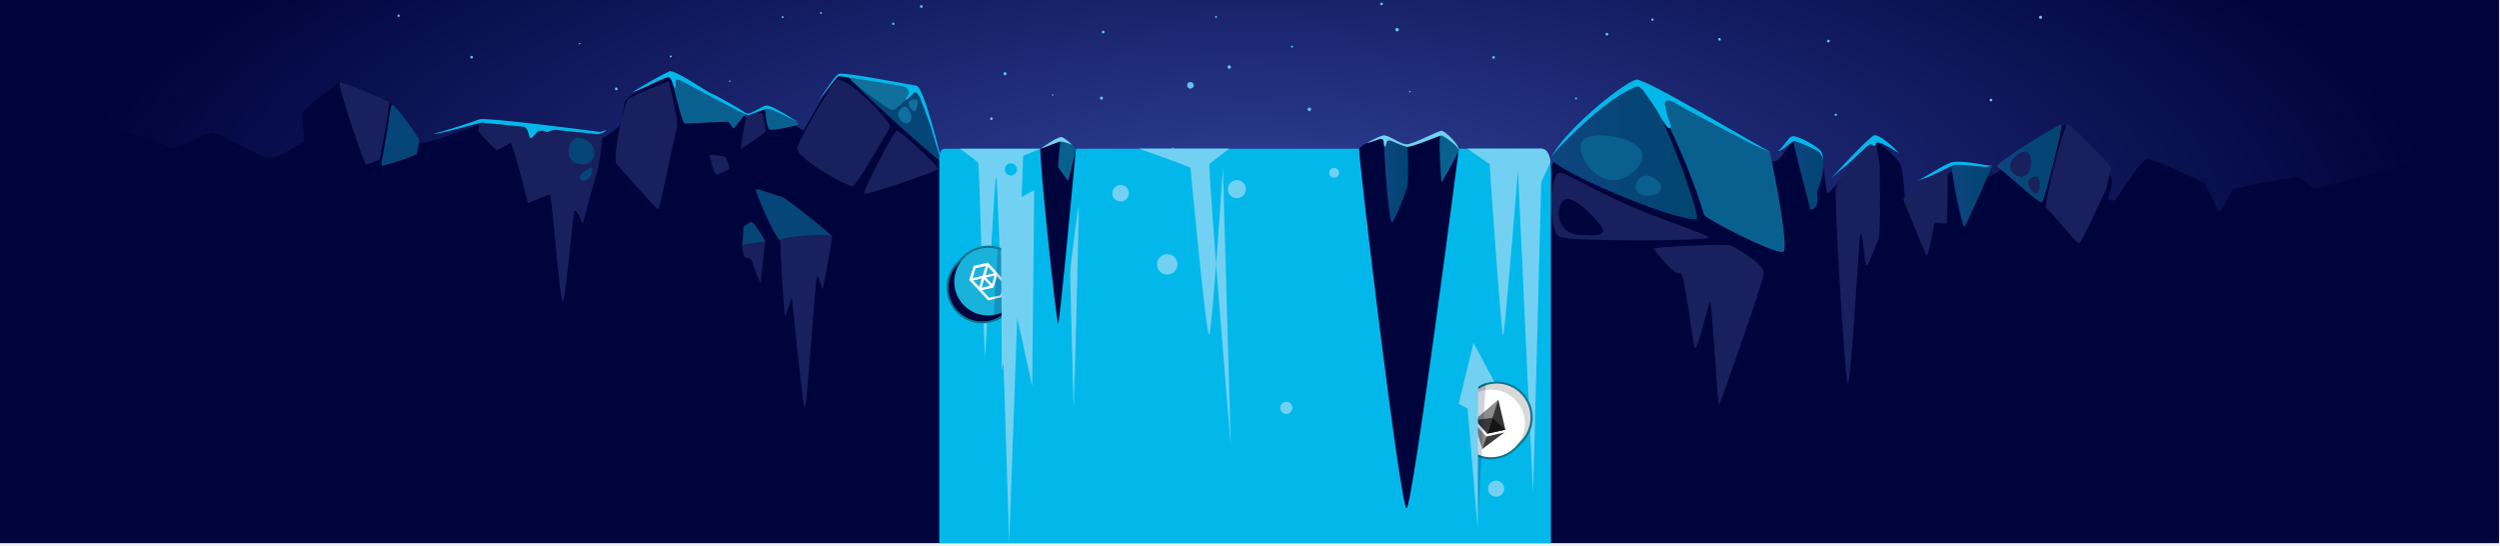
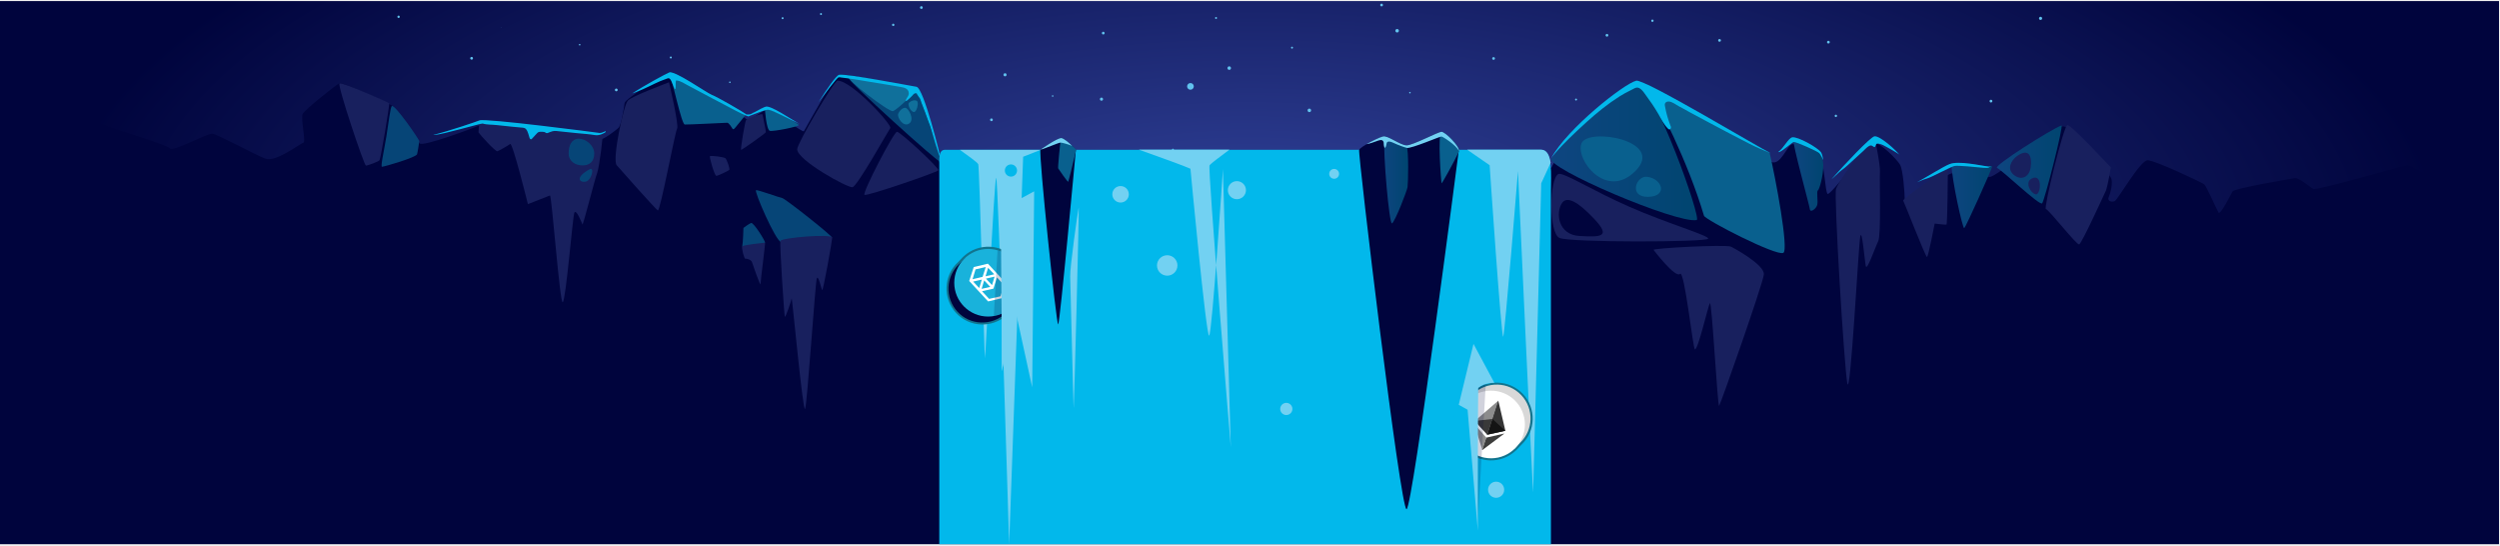
- <svg xmlns="http://www.w3.org/2000/svg" width="1160" height="253" viewBox="0 0 1160 253" fill="none">
+ <svg xmlns="http://www.w3.org/2000/svg" width="1160" height="253" viewBox="0 0 1160 252" fill="none">
  <path d="M1160 0H0V213.603H1160V0Z" fill="url(#paint0_radial)" />
  <path d="M427.051 49.98C427.758 49.98 428.33 49.409 428.33 48.704C428.33 47.998 427.758 47.427 427.051 47.427C426.345 47.427 425.772 47.998 425.772 48.704C425.772 49.409 426.345 49.98 427.051 49.98Z" fill="#61C2EE" />
  <path d="M427.691 3.648C428.044 3.648 428.33 3.362 428.33 3.01C428.33 2.657 428.044 2.371 427.691 2.371C427.337 2.371 427.051 2.657 427.051 3.01C427.051 3.362 427.337 3.648 427.691 3.648Z" fill="#61C2EE" />
  <path d="M460.217 55.726C460.571 55.726 460.857 55.441 460.857 55.088C460.857 54.735 460.571 54.45 460.217 54.45C459.864 54.45 459.578 54.735 459.578 55.088C459.578 55.441 459.864 55.726 460.217 55.726Z" fill="#61C2EE" />
  <path d="M414.625 11.583C414.928 11.583 415.173 11.338 415.173 11.036C415.173 10.734 414.928 10.489 414.625 10.489C414.322 10.489 414.077 10.734 414.077 11.036C414.077 11.338 414.322 11.583 414.625 11.583Z" fill="#61C2EE" />
  <path d="M381.093 6.476C381.346 6.476 381.55 6.271 381.55 6.02C381.55 5.768 381.346 5.564 381.093 5.564C380.841 5.564 380.636 5.768 380.636 6.02C380.636 6.271 380.841 6.476 381.093 6.476Z" fill="#61C2EE" />
  <path d="M466.522 34.932C466.925 34.932 467.253 34.605 467.253 34.202C467.253 33.799 466.925 33.472 466.522 33.472C466.118 33.472 465.791 33.799 465.791 34.202C465.791 34.605 466.118 34.932 466.522 34.932Z" fill="#61C2EE" />
  <path d="M397.722 42.867C397.873 42.867 397.996 42.745 397.996 42.593C397.996 42.442 397.873 42.319 397.722 42.319C397.571 42.319 397.448 42.442 397.448 42.593C397.448 42.745 397.571 42.867 397.722 42.867Z" fill="#61C2EE" />
  <path d="M363.277 8.391C363.529 8.391 363.733 8.187 363.733 7.935C363.733 7.683 363.529 7.479 363.277 7.479C363.024 7.479 362.82 7.683 362.82 7.935C362.82 8.187 363.024 8.391 363.277 8.391Z" fill="#61C2EE" />
  <path d="M564.468 8.3C564.72 8.3 564.924 8.096 564.924 7.844C564.924 7.592 564.72 7.388 564.468 7.388C564.215 7.388 564.011 7.592 564.011 7.844C564.011 8.096 564.215 8.3 564.468 8.3Z" fill="#61C2EE" />
  <path d="M544.458 69.407C544.71 69.407 544.915 69.203 544.915 68.951C544.915 68.699 544.71 68.495 544.458 68.495C544.206 68.495 544.001 68.699 544.001 68.951C544.001 69.203 544.206 69.407 544.458 69.407Z" fill="#61C2EE" />
  <path d="M641.308 2.463C641.661 2.463 641.947 2.177 641.947 1.824C641.947 1.472 641.661 1.186 641.308 1.186C640.954 1.186 640.668 1.472 640.668 1.824C640.668 2.177 640.954 2.463 641.308 2.463Z" fill="#61C2EE" />
  <path d="M648.526 14.593C648.98 14.593 649.348 14.225 649.348 13.772C649.348 13.319 648.98 12.951 648.526 12.951C648.071 12.951 647.703 13.319 647.703 13.772C647.703 14.225 648.071 14.593 648.526 14.593Z" fill="#61C2EE" />
  <path d="M650.536 71.14C650.99 71.14 651.358 70.773 651.358 70.319C651.358 69.866 650.99 69.498 650.536 69.498C650.081 69.498 649.713 69.866 649.713 70.319C649.713 70.773 650.081 71.14 650.536 71.14Z" fill="#61C2EE" />
  <path d="M599.735 22.072C599.988 22.072 600.192 21.867 600.192 21.616C600.192 21.364 599.988 21.16 599.735 21.16C599.483 21.16 599.279 21.364 599.279 21.616C599.279 21.867 599.483 22.072 599.735 22.072Z" fill="#61C2EE" />
  <path d="M693.296 27.27C693.649 27.27 693.935 26.985 693.935 26.632C693.935 26.279 693.649 25.994 693.296 25.994C692.942 25.994 692.656 26.279 692.656 26.632C692.656 26.985 692.942 27.27 693.296 27.27Z" fill="#61C2EE" />
  <path d="M607.776 51.531C608.23 51.531 608.598 51.163 608.598 50.71C608.598 50.257 608.23 49.889 607.776 49.889C607.322 49.889 606.953 50.257 606.953 50.71C606.953 51.163 607.322 51.531 607.776 51.531Z" fill="#61C2EE" />
  <path d="M745.923 16.508C746.276 16.508 746.563 16.222 746.563 15.87C746.563 15.517 746.276 15.231 745.923 15.231C745.57 15.231 745.284 15.517 745.284 15.87C745.284 16.222 745.57 16.508 745.923 16.508Z" fill="#61C2EE" />
  <path d="M767.029 9.668C767.332 9.668 767.577 9.423 767.577 9.121C767.577 8.818 767.332 8.573 767.029 8.573C766.726 8.573 766.481 8.818 766.481 9.121C766.481 9.423 766.726 9.668 767.029 9.668Z" fill="#61C2EE" />
  <path d="M947.205 8.756C947.609 8.756 947.936 8.429 947.936 8.026C947.936 7.623 947.609 7.296 947.205 7.296C946.802 7.296 946.475 7.623 946.475 8.026C946.475 8.429 946.802 8.756 947.205 8.756Z" fill="#61C2EE" />
  <path d="M654.464 42.867C654.666 42.867 654.83 42.703 654.83 42.502C654.83 42.3 654.666 42.137 654.464 42.137C654.263 42.137 654.099 42.3 654.099 42.502C654.099 42.703 654.263 42.867 654.464 42.867Z" fill="#61C2EE" />
  <path d="M338.79 38.033C338.992 38.033 339.156 37.869 339.156 37.668C339.156 37.466 338.992 37.303 338.79 37.303C338.588 37.303 338.425 37.466 338.425 37.668C338.425 37.869 338.588 38.033 338.79 38.033Z" fill="#61C2EE" />
  <path d="M311.38 26.632C311.632 26.632 311.837 26.428 311.837 26.176C311.837 25.924 311.632 25.72 311.38 25.72C311.128 25.72 310.923 25.924 310.923 26.176C310.923 26.428 311.128 26.632 311.38 26.632Z" fill="#61C2EE" />
  <path d="M185.019 7.844C185.322 7.844 185.567 7.599 185.567 7.296C185.567 6.994 185.322 6.749 185.019 6.749C184.716 6.749 184.471 6.994 184.471 7.296C184.471 7.599 184.716 7.844 185.019 7.844Z" fill="#61C2EE" />
  <path d="M269.077 20.612C269.279 20.612 269.442 20.449 269.442 20.248C269.442 20.046 269.279 19.883 269.077 19.883C268.875 19.883 268.711 20.046 268.711 20.248C268.711 20.449 268.875 20.612 269.077 20.612Z" fill="#61C2EE" />
  <path d="M232.53 12.404C232.58 12.404 232.621 12.363 232.621 12.313C232.621 12.262 232.58 12.222 232.53 12.222C232.48 12.222 232.439 12.262 232.439 12.313C232.439 12.363 232.48 12.404 232.53 12.404Z" fill="#61C2EE" />
  <path d="M286.071 41.863C286.424 41.863 286.711 41.577 286.711 41.225C286.711 40.872 286.424 40.586 286.071 40.586C285.718 40.586 285.432 40.872 285.432 41.225C285.432 41.577 285.718 41.863 286.071 41.863Z" fill="#61C2EE" />
  <path d="M312.659 48.886C312.962 48.886 313.207 48.641 313.207 48.339C313.207 48.036 312.962 47.791 312.659 47.791C312.356 47.791 312.111 48.036 312.111 48.339C312.111 48.641 312.356 48.886 312.659 48.886Z" fill="#61C2EE" />
  <path d="M218.916 27.179C219.269 27.179 219.556 26.893 219.556 26.541C219.556 26.188 219.269 25.902 218.916 25.902C218.563 25.902 218.277 26.188 218.277 26.541C218.277 26.893 218.563 27.179 218.916 27.179Z" fill="#61C2EE" />
  <path d="M512.114 15.505C512.467 15.505 512.754 15.219 512.754 14.867C512.754 14.514 512.467 14.228 512.114 14.228C511.761 14.228 511.474 14.514 511.474 14.867C511.474 15.219 511.761 15.505 512.114 15.505Z" fill="#61C2EE" />
  <path d="M488.633 44.417C488.834 44.417 488.998 44.254 488.998 44.052C488.998 43.851 488.834 43.687 488.633 43.687C488.431 43.687 488.267 43.851 488.267 44.052C488.267 44.254 488.431 44.417 488.633 44.417Z" fill="#61C2EE" />
  <path d="M552.59 41.133C553.448 41.133 554.143 40.439 554.143 39.583C554.143 38.727 553.448 38.033 552.59 38.033C551.732 38.033 551.037 38.727 551.037 39.583C551.037 40.439 551.732 41.133 552.59 41.133Z" fill="#61C2EE" />
  <path d="M570.589 31.922C571.043 31.922 571.411 31.554 571.411 31.101C571.411 30.648 571.043 30.28 570.589 30.28C570.135 30.28 569.767 30.648 569.767 31.101C569.767 31.554 570.135 31.922 570.589 31.922Z" fill="#61C2EE" />
  <path d="M731.578 46.15C731.831 46.15 732.035 45.946 732.035 45.694C732.035 45.442 731.831 45.238 731.578 45.238C731.326 45.238 731.122 45.442 731.122 45.694C731.122 45.946 731.326 46.15 731.578 46.15Z" fill="#61C2EE" />
  <path d="M774.704 46.15C775.208 46.15 775.618 45.742 775.618 45.238C775.618 44.734 775.208 44.326 774.704 44.326C774.199 44.326 773.79 44.734 773.79 45.238C773.79 45.742 774.199 46.15 774.704 46.15Z" fill="#61C2EE" />
  <path d="M798.185 18.88C798.538 18.88 798.825 18.594 798.825 18.241C798.825 17.888 798.538 17.603 798.185 17.603C797.832 17.603 797.546 17.888 797.546 18.241C797.546 18.594 797.832 18.88 798.185 18.88Z" fill="#61C2EE" />
  <path d="M848.711 19.7C849.065 19.7 849.351 19.415 849.351 19.062C849.351 18.709 849.065 18.424 848.711 18.424C848.358 18.424 848.072 18.709 848.072 19.062C848.072 19.415 848.358 19.7 848.711 19.7Z" fill="#61C2EE" />
  <path d="M852.183 53.811C852.486 53.811 852.732 53.566 852.732 53.264C852.732 52.962 852.486 52.717 852.183 52.717C851.881 52.717 851.635 52.962 851.635 53.264C851.635 53.566 851.881 53.811 852.183 53.811Z" fill="#61C2EE" />
  <path d="M924.181 47.062C924.534 47.062 924.82 46.776 924.82 46.423C924.82 46.071 924.534 45.785 924.181 45.785C923.828 45.785 923.541 46.071 923.541 46.423C923.541 46.776 923.828 47.062 924.181 47.062Z" fill="#61C2EE" />
  <path d="M486.074 69.772C486.529 69.772 486.897 69.404 486.897 68.951C486.897 68.498 486.529 68.13 486.074 68.13C485.62 68.13 485.252 68.498 485.252 68.951C485.252 69.404 485.62 69.772 486.074 69.772Z" fill="#61C2EE" />
  <path d="M511.292 46.241C511.695 46.241 512.023 45.914 512.023 45.511C512.023 45.108 511.695 44.782 511.292 44.782C510.888 44.782 510.561 45.108 510.561 45.511C510.561 45.914 510.888 46.241 511.292 46.241Z" fill="#61C2EE" />
  <path d="M759.597 37.19C763.434 36.186 817.62 72.581 822.097 74.588C826.574 76.686 829.498 66.743 832.057 66.378C834.615 65.922 843.844 71.76 845.397 74.223C846.859 76.686 847.225 88.179 848.321 89.456C849.418 90.733 867.51 66.378 870.16 66.013C872.718 65.557 880.485 73.402 881.947 75.865C883.409 78.328 884.14 89.456 884.14 91.918C884.14 94.381 900.496 82.432 904.882 80.334C909.36 78.236 919.685 81.155 923.34 81.611C926.995 82.067 953.311 58.169 957.697 58.169C962.174 58.169 978.804 79.969 979.901 82.067C980.997 84.165 979.535 89.456 978.804 91.097C978.073 92.739 980.266 93.56 981.728 92.739C983.19 91.918 993.516 73.858 996.896 73.858C1000.28 73.858 1022.02 84.165 1023.12 84.986C1024.22 85.807 1028.6 96.114 1029.79 98.121C1030.61 99.581 1035.46 89.82 1036.28 88.361C1037.1 86.902 1063.51 82.432 1065.34 82.159C1067.16 81.885 1072.28 86.354 1073.83 87.175C1075.39 87.996 1115.23 76.503 1117.05 76.23C1118.88 75.956 1123.72 79.24 1123.72 79.24C1123.72 79.24 1149.31 81.885 1150.95 81.885C1152.6 81.885 1160 92.01 1160 92.01V252H0V69.844C0 69.844 13.889 62.456 15.991 62.091C18.092 61.726 23.757 64.189 25.311 65.649C26.864 67.108 43.768 55.068 47.515 57.075C51.261 59.081 77.76 66.561 78.856 68.385C79.953 70.209 96.217 61.27 98.593 61.544C100.969 61.818 118.33 71.304 123.173 73.128C128.016 74.953 139.438 66.013 140.808 65.74C142.179 65.466 139.438 54.429 140.534 52.331C141.631 50.233 156.25 38.649 157.621 38.102C158.992 37.463 179.734 47.041 181.927 48.5C184.12 49.96 193.897 64.828 194.719 66.013C196.09 67.838 219.756 58.899 222.497 57.713C225.238 56.527 276.682 63.916 278.236 64.28C279.789 64.645 285.728 60.085 287.007 58.899C288.378 57.713 289.657 49.413 289.931 47.315C290.206 45.217 308.298 34.271 310.765 33.085C313.141 31.899 327.852 43.483 330.502 44.669C333.152 45.855 345.213 53.608 346.492 54.794C347.863 55.98 353.254 51.145 355.538 50.598C358.645 49.868 372.534 61.362 373.174 60.358C375.915 55.615 387.063 35.092 389.438 34.18C391.814 33.267 421.968 39.835 425.44 40.382C428.912 40.929 436.679 77.324 436.679 77.324C436.679 77.324 713.909 77.324 720.123 77.324C727.524 61.909 753.931 38.649 759.597 37.19Z" fill="#00043D" />
  <path d="M844.783 69.59C844.691 69.498 844.6 69.407 844.417 69.225C844.326 69.133 844.234 69.133 844.143 69.042C844.052 68.951 843.869 68.86 843.778 68.769C843.686 68.677 843.595 68.586 843.504 68.495C843.412 68.404 843.229 68.313 843.047 68.222C842.955 68.13 842.773 68.039 842.681 67.948C842.498 67.857 842.407 67.766 842.224 67.674C842.042 67.583 841.95 67.492 841.768 67.401C841.585 67.309 841.493 67.218 841.311 67.127C841.128 67.036 840.945 66.945 840.854 66.853C840.762 66.762 840.58 66.671 840.488 66.671C840.306 66.58 840.123 66.397 839.849 66.306C839.849 66.306 839.849 66.306 839.757 66.306C838.57 65.576 837.29 64.938 836.103 64.482C836.103 64.482 836.103 64.482 836.011 64.482C835.737 64.391 835.463 64.209 835.189 64.117H835.098C834.824 64.026 834.549 63.935 834.367 63.844H834.275C834.001 63.752 833.819 63.661 833.544 63.661C833.544 63.661 833.544 63.661 833.453 63.661C833.179 63.57 832.996 63.57 832.813 63.479C832.722 63.935 832.631 64.391 832.539 64.573C831.808 65.576 839.94 94.853 840.123 96.586C840.306 98.319 842.955 96.495 843.504 94.671C844.052 92.847 843.047 88.287 843.869 87.831C844.509 87.466 846.427 80.99 846.336 75.974C846.336 74.424 845.514 71.505 845.239 70.866C845.148 70.775 845.148 70.593 845.057 70.502C844.965 70.41 844.874 70.228 844.691 70.046C844.965 69.681 844.874 69.681 844.783 69.59Z" fill="url(#paint1_linear)" />
  <path d="M317.867 57.277C319.42 57.368 336.597 56.456 337.511 56.456C338.425 56.456 339.612 58.645 340.069 59.283C340.526 59.922 341.348 58.645 342.262 57.55C342.81 56.912 344.729 54.541 346.282 52.625C344.455 51.349 333.034 44.691 330.384 43.687C327.735 42.593 313.025 32.195 310.649 33.29C312.02 36.209 316.314 57.186 317.867 57.277Z" fill="#09608E" />
  <path d="M760.451 39.218C753.781 39.583 731.761 57.094 720.158 72.964C717.051 77.251 778.45 103.427 787.587 101.603C789.962 101.055 767.851 38.762 760.451 39.218Z" fill="url(#paint2_linear)" />
  <path d="M388.768 36.938C387.215 36.938 370.038 65.941 370.038 68.769C370.129 73.876 393.428 86.736 395.712 86.371C397.996 85.915 412.25 60.287 413.255 58.919C414.26 57.55 395.347 36.847 388.768 36.938Z" fill="#18205E" />
  <path d="M792.886 110.267C793.708 108.899 774.064 103.244 756.43 95.492C739.984 88.378 725.366 79.075 723.355 80.261C719.061 82.541 718.878 107.805 723.904 109.902C728.837 112.091 791.972 111.909 792.886 110.267Z" fill="#18205E" />
  <path d="M393.611 35.296C394.342 34.202 424.493 39.948 425.315 41.134C426.137 42.319 437.741 74.15 437.01 74.971C436.279 75.791 392.788 36.482 393.611 35.296Z" fill="#064577" />
  <path d="M394.616 35.661C391.509 35.479 412.615 51.531 414.442 51.075C416.27 50.619 425.132 42.046 425.224 41.225C425.315 40.313 396.169 35.752 394.616 35.661Z" fill="#10709B" />
  <path d="M355.054 50.072C355.054 50.072 355.693 59.648 357.338 60.195C358.982 60.651 371.5 58.098 370.769 57.459C369.307 56.182 357.429 49.342 355.054 50.072Z" fill="#09608E" />
  <path d="M734.137 65.941C731.03 73.329 745.649 92.665 759.263 78.71C772.968 64.756 737.335 58.554 734.137 65.941Z" fill="#09608E" />
  <path d="M764.653 81.537C759.446 80.808 755.791 91.023 765.019 90.84C774.247 90.658 771.78 82.541 764.653 81.537Z" fill="#09608E" />
  <path d="M827.788 116.834C830.438 115.466 824.225 82.176 821.393 70.228C815.088 67.036 777.993 44.873 764.379 38.58C769.861 48.065 783.384 74.059 790.967 99.596C791.515 101.511 824.59 118.476 827.788 116.834Z" fill="#09608E" />
  <path d="M416.361 60.651C414.808 60.743 400.006 89.29 401.285 89.928C402.565 90.567 434.817 79.531 435.548 78.528C436.188 77.524 417.823 60.56 416.361 60.651Z" fill="#18205E" />
  <path d="M389.225 35.388C389.59 35.296 390.139 35.388 390.504 35.479C391.509 35.57 392.514 35.752 393.519 35.844C396.626 36.3 399.732 36.756 402.747 37.303C406.311 37.85 409.783 38.489 413.346 39.036C414.899 39.309 416.452 39.583 418.097 39.857C419.742 40.13 421.66 40.586 421.843 42.593C421.843 42.775 421.843 43.049 421.843 43.231C421.66 44.234 420.747 45.055 420.473 45.967C420.473 46.059 420.381 46.15 420.473 46.241C420.564 46.423 420.838 46.332 421.021 46.15C421.843 45.42 422.665 44.782 423.396 43.961C423.853 43.414 424.401 42.684 425.132 42.775C425.224 42.775 425.406 42.866 425.498 42.866C425.589 42.958 425.681 43.049 425.681 43.231C426.046 43.961 426.594 44.508 426.96 45.147C427.234 45.785 427.508 46.515 427.691 47.153C428.33 48.704 428.878 50.163 429.427 51.713C430.249 53.902 430.98 56.091 431.802 58.189C432.716 60.651 435.822 72.508 436.645 72.782C436.645 72.782 428.878 40.313 425.406 39.766C421.935 39.218 391.783 33.381 389.408 34.202C388.037 34.658 383.743 40.951 379.906 46.971C383.103 42.775 388.403 35.661 389.225 35.388Z" fill="#02B8EB" />
  <path d="M397.539 74.059C395.529 74.241 391.783 79.987 394.342 80.352C396.9 80.717 401.56 73.785 397.539 74.059Z" fill="#18205E" />
  <path d="M388.403 80.717C387.763 82.267 391.875 83.544 391.418 80.443C390.961 77.342 388.951 79.349 388.403 80.717Z" fill="#18205E" />
  <path d="M371.134 57.003C367.023 54.723 357.977 48.43 355.51 48.977C354.962 49.068 354.323 49.433 353.592 49.798C353.592 49.798 353.592 49.798 353.5 49.798C352.404 50.345 351.125 51.166 349.937 51.713H349.846C349.663 51.805 349.48 51.896 349.297 51.987C349.297 51.987 349.206 51.987 349.206 52.078C349.023 52.169 348.841 52.261 348.658 52.352C348.475 52.443 348.292 52.534 348.11 52.534H348.018C347.927 52.534 347.744 52.625 347.653 52.625C347.561 52.625 347.561 52.625 347.47 52.625C347.379 52.625 347.287 52.625 347.196 52.625C347.105 52.625 347.105 52.625 347.013 52.625C346.922 52.625 346.83 52.625 346.739 52.625H346.648C346.556 52.625 346.465 52.534 346.374 52.534C345.003 51.44 333.034 44.508 330.384 43.505C327.735 42.41 313.025 32.013 310.649 33.108C308.913 33.837 298.954 39.218 293.472 42.867C294.203 42.684 294.934 42.319 295.665 42.046C299.411 40.678 302.883 38.671 306.537 37.12C307.451 36.756 308.456 36.391 309.461 36.026C309.918 35.844 310.375 35.661 310.74 35.935C311.289 36.3 311.563 37.029 311.837 37.577C312.202 38.58 312.568 39.492 313.025 40.495C313.116 40.678 313.207 40.86 313.39 40.769C313.481 40.769 313.573 40.586 313.573 40.404C313.755 39.309 313.481 38.124 313.755 37.029C313.755 36.938 313.847 36.847 313.847 36.847C313.938 36.847 314.03 36.847 314.121 36.847C315.948 37.029 317.776 38.306 319.329 39.127C321.248 40.13 323.075 41.134 324.994 42.137C329.014 44.326 333.125 46.423 337.237 48.612C340.161 50.163 343.176 51.805 346.191 53.081C346.556 53.264 347.013 53.446 347.379 53.538C347.379 53.538 348.566 52.99 350.12 52.443C352.495 51.622 355.236 50.345 356.607 50.437C358.891 50.619 366.109 54.814 371.134 57.003Z" fill="#02B8EB" />
  <path d="M353.957 52.625C353.774 51.805 346.922 54.632 346.374 55.088C345.825 55.544 343.633 68.951 343.998 69.042C344.364 69.133 355.328 61.381 355.51 60.834C355.602 60.287 354.049 53.264 353.957 52.625Z" fill="#18205E" />
  <path d="M310.558 37.668C306.903 39.127 293.472 44.143 291.462 46.15C289.452 48.156 284.061 73.603 286.254 76.156C288.447 78.71 304.253 96.495 305.35 97.134C306.446 97.772 313.39 60.469 314.304 59.192C315.309 58.007 310.558 37.668 310.558 37.668Z" fill="#18205E" />
  <path d="M759.537 36.938C753.872 38.306 727.467 59.101 719.975 72.964C719.975 72.964 722.99 68.313 736.421 56.182C741.263 51.805 746.289 47.7 751.771 44.234C753.507 43.14 755.334 42.137 757.253 41.225C758.075 40.86 759.08 40.13 759.902 40.13C761.364 40.13 762.735 41.863 763.466 42.958C765.75 46.059 767.943 49.16 769.861 52.534C771.141 54.814 772.328 57.277 774.247 59.192C774.43 59.375 774.612 59.466 774.795 59.557C775.161 59.648 775.526 59.283 775.618 58.827C775.709 58.462 775.526 58.007 775.343 57.642C774.247 54.814 773.425 51.896 772.877 48.886C772.785 48.43 772.694 47.974 772.877 47.518C773.151 46.88 773.79 46.606 774.521 46.606C776.166 46.606 777.902 48.065 779.272 48.795C780.825 49.616 782.379 50.437 783.932 51.349C787.221 53.081 790.51 54.906 793.8 56.638C799.83 59.831 805.951 63.114 812.073 66.215C815.271 67.857 818.56 69.225 821.849 70.593C817.555 68.677 763.466 36.117 759.537 36.938Z" fill="#02B8EB" />
  <path d="M870.091 62.84C867.259 64.391 853.828 82.814 852.275 87.101C851.178 90.019 856.021 169.277 857.483 177.303C858.945 185.329 862.691 112.912 863.513 109.173C864.335 105.433 865.523 120.3 866.071 122.945C866.62 125.498 870.366 114.371 871.827 111.453C873.289 108.625 872.376 82.541 872.65 79.349C872.924 76.156 870.091 62.84 870.091 62.84Z" fill="#18205E" />
  <path d="M803.393 113.915C800.287 112.912 767.029 114.645 767.577 115.466C767.76 115.739 777.719 128.691 779.82 126.593C781.922 124.495 785.851 161.616 786.764 161.616C788.318 161.616 792.795 141.642 793.708 140.182C794.622 138.632 797.272 188.795 798.003 187.792C798.734 186.879 818.195 131.518 818.743 126.958C819.474 122.397 803.941 114.098 803.393 113.915Z" fill="#18205E" />
  <path d="M350.942 87.739C349.937 88.195 359.987 111.179 362.454 111.726C364.921 112.274 384.931 110.358 386.21 109.811C387.032 109.446 364.647 91.752 363.094 91.388C361.541 91.114 351.673 87.466 350.942 87.739Z" fill="#064577" />
  <path d="M386.301 109.811C386.301 107.805 362.728 109.811 362.272 111.27C361.815 112.73 364.008 145.472 364.282 146.384C364.556 147.388 367.297 138.997 367.48 137.993C367.662 136.99 372.687 190.984 373.693 189.251C374.698 187.518 378.444 130.059 379.175 128.599C379.906 127.14 381.185 133.342 381.641 134.072C382.098 134.801 386.301 110.997 386.301 109.811Z" fill="#18205E" />
  <path d="M348.658 102.971C349.754 102.515 355.328 111.453 355.145 112.091C354.962 112.73 344.272 115.283 344.546 113.733C344.912 112.182 345.095 105.251 345.095 105.251C345.095 105.251 347.744 103.244 348.658 102.971Z" fill="#064577" />
  <path d="M355.145 112.091C355.236 113.186 353.043 129.511 353.043 131.244C353.043 132.886 349.389 122.033 349.023 121.029C348.658 120.026 346.556 119.388 346.008 119.57C345.46 119.752 344.089 114.463 344.546 113.824C345.003 113.094 355.145 112.091 355.145 112.091Z" fill="#18205E" />
  <path d="M230.885 69.681C231.708 69.407 235.728 67.127 236.824 66.306C237.921 65.485 245.047 94.215 245.047 94.215C245.047 94.215 254.458 90.476 255.28 90.202C256.103 89.928 259.849 140.547 261.219 139.726C262.681 138.906 265.788 100.235 266.61 98.228C267.432 96.222 269.991 102.788 270.356 103.609C270.63 104.43 276.021 82.814 277.209 79.713C278.305 76.612 280.041 61.837 279.767 60.925C279.767 60.834 279.584 60.743 279.31 60.651C278.396 61.108 277.574 61.381 277.117 61.29C275.655 61.016 231.616 55.362 222.754 55.27C222.205 57.915 222.114 60.743 222.114 60.925C222.571 61.746 229.972 69.954 230.885 69.681Z" fill="#18205E" />
  <path d="M263.96 70.684C263.96 74.424 267.158 76.248 270.447 76.248C273.737 76.248 275.838 74.424 275.838 70.684C275.838 66.945 271.909 63.844 268.62 63.844C265.331 63.935 263.96 66.945 263.96 70.684Z" fill="#064577" />
  <path d="M273.828 77.981C267.158 81.537 268.62 84.182 271.635 83.818C274.65 83.453 276.021 76.886 273.828 77.981Z" fill="#064577" />
  <path d="M329.562 71.961C329.105 72.143 331.664 81.081 332.486 81.081C333.308 81.081 338.059 78.801 338.516 78.345C338.973 77.889 337.328 73.511 336.78 72.964C336.141 72.326 330.202 71.596 329.562 71.961Z" fill="#18205E" />
  <path d="M201.739 62.111C205.485 61.928 223.485 56.638 224.033 56.821C226.043 57.459 228.601 57.277 230.703 57.55C232.987 57.824 235.271 58.007 237.555 58.28C238.834 58.371 240.205 58.554 241.484 58.645C242.398 58.736 243.403 58.645 244.134 59.375C244.682 60.013 244.956 60.743 245.23 61.563C245.413 62.202 245.596 62.84 245.778 63.388C245.87 63.752 246.235 64.3 246.601 64.117C246.692 64.117 246.783 64.026 246.875 63.935C247.606 63.205 248.245 62.384 248.976 61.655C249.25 61.381 249.524 61.016 249.89 60.834C250.255 60.651 250.712 60.651 251.078 60.651C251.626 60.651 252.083 60.651 252.631 60.743C253.453 61.016 253.453 61.472 254.275 61.199C255.006 60.925 255.737 60.56 256.56 60.378C257.839 60.104 258.752 60.378 259.94 60.469C262.59 60.743 265.24 61.016 267.889 61.29C270.722 61.563 273.554 61.746 276.295 62.202C278.488 62.567 280.955 60.925 280.955 60.925C281.046 60.834 281.137 60.651 281.137 60.287C279.95 60.925 278.853 61.29 278.305 61.199C276.66 60.925 225.221 54.267 222.571 55.362C220.744 56.091 208.683 60.195 201.1 62.111C201.191 62.111 201.465 62.111 201.739 62.111Z" fill="#02B8EB" />
  <path d="M416.909 52.443C416.452 54.176 419.376 58.645 422.026 56.821C424.676 54.997 421.752 49.616 420.199 49.524C418.645 49.433 417.092 51.531 416.909 52.443Z" fill="#10709B" />
  <path d="M421.935 47.153C421.204 47.791 422.3 50.801 423.945 51.44C425.498 52.078 426.686 46.971 425.589 46.332C424.493 45.694 422.94 46.241 421.935 47.153Z" fill="#10709B" />
  <path d="M825.413 70.046C825.596 70.046 825.778 70.046 825.961 70.046C827.697 69.407 831.717 65.668 832.631 65.394C833.636 65.212 843.869 69.772 844.509 70.593C845.148 71.323 845.879 72.964 846.245 73.603C846.245 73.603 846.245 73.694 846.336 73.603C846.062 72.052 845.696 70.775 845.331 70.228C843.869 68.039 834.641 62.84 831.991 63.205C830.164 63.479 828.062 68.13 825.413 70.046Z" fill="#02B8EB" />
  <path d="M850.173 82.632C850.539 82.45 854.102 78.984 854.559 78.71C856.752 77.16 858.762 75.153 860.772 73.329C862.142 72.143 863.513 70.867 864.883 69.59C865.614 68.951 866.254 68.13 867.076 67.583C868.081 66.853 868.63 66.762 869.543 67.492C869.726 67.583 869.909 67.766 870.091 67.766C870.274 67.766 870.457 67.583 870.548 67.309C870.914 66.215 871.005 65.941 872.284 66.215C873.563 66.489 874.751 67.127 875.848 67.766C877.127 68.404 878.406 69.225 879.685 69.954C880.325 70.41 881.421 70.867 881.878 71.596C880.416 69.407 872.65 62.384 870.091 62.749C868.264 63.023 856.112 75.883 850.173 82.632Z" fill="#02B8EB" />
  <path d="M911.755 105.342C912.577 104.886 924.546 77.981 924.729 76.886C924.729 76.795 924.638 76.704 924.455 76.612C923.907 76.795 923.541 76.886 923.267 76.886C919.795 76.521 910.659 74.332 905.816 75.427C905.907 82.632 911.024 105.707 911.755 105.342Z" fill="url(#paint3_linear)" />
  <path d="M904.171 78.801C904.171 76.248 882.974 91.935 883.431 92.573C883.888 93.212 893.847 118.932 894.486 118.749C895.126 118.567 898.05 103.244 898.05 103.244C898.05 103.244 903.075 103.883 903.532 103.7C903.989 103.518 904.171 79.44 904.171 78.801Z" fill="#18205E" />
  <path d="M920.435 77.342C923.633 77.616 923.176 77.068 924.455 76.521C923.907 76.704 923.541 76.795 923.267 76.795C919.613 76.43 909.197 73.876 904.811 75.7C902.07 76.795 894.943 81.264 889.827 84.091C891.106 83.544 893.025 82.723 894.395 82.358C896.497 81.811 905.542 76.886 907.187 76.521C908.831 76.156 917.328 77.068 920.435 77.342Z" fill="#02B8EB" />
  <path d="M181.912 48.704C181.182 49.16 180.451 56.091 179.354 62.84C178.166 70.046 176.522 76.977 177.344 76.886C178.897 76.704 193.242 72.508 193.607 71.049C193.973 69.59 194.521 65.759 194.612 65.029C194.704 64.3 183.283 47.883 181.912 48.704Z" fill="#064577" />
  <path d="M157.609 38.215C156.421 38.853 169.03 76.339 169.852 76.339C170.674 76.339 175.608 74.515 176.156 73.876C176.704 73.238 180.999 47.883 180.633 47.427C180.268 46.971 158.888 37.485 157.609 38.215Z" fill="#18205E" />
  <path d="M956.89 57.733C952.87 59.01 924.912 76.612 927.013 77.433C929.206 78.254 946.749 95.127 947.936 93.85C949.124 92.391 958.078 57.368 956.89 57.733Z" fill="url(#paint4_linear)" />
  <path d="M959.631 57.55C957.804 58.007 948.485 96.495 949.672 96.495C950.86 96.495 963.926 113.277 965.113 112.912C966.301 112.547 976.991 89.108 977.631 87.739C978.179 86.371 979.915 77.16 979.824 77.16C979.732 77.16 961.185 57.094 959.631 57.55Z" fill="#18205E" />
  <path d="M936.333 71.87C933.409 73.968 931.399 77.981 934.871 80.717C938.343 83.453 941.998 81.629 942.637 77.068C943.277 72.508 942.089 67.857 936.333 71.87Z" fill="#18205E" />
  <path d="M942.911 82.45C939.987 84.091 942.272 88.834 944.83 89.655C947.388 90.476 948.393 79.349 942.911 82.45Z" fill="#18205E" />
  <path d="M725.091 93.668C721.985 98.228 723.264 108.443 733.132 108.99C742.999 109.537 747.933 109.537 740.167 101.238C732.401 92.938 727.376 90.384 725.091 93.668Z" fill="#00043D" />
  <path d="M436 252H719.917C719.917 252 719.917 105.29 719.917 87.783C719.917 81.127 721.012 69 715.259 69C709.506 69 442.118 69 438.74 69C436.913 69 436 70.185 436 74.106C436 79.577 436 252 436 252Z" fill="#02B8EB" />
  <path d="M677.124 69.498C677.398 67.218 670.728 60.743 669.175 60.651C667.53 60.651 655.835 66.945 652.911 66.945C649.987 66.945 644.049 62.111 641.856 62.84C639.663 63.57 631.531 67.492 630.892 69.042C630.252 70.593 650.079 236.404 652.911 235.765C655.744 235.127 677.124 69.498 677.124 69.498Z" fill="#00043D" />
  <path d="M567.665 77.981L571.32 207.036C571.32 207.036 560.539 77.798 561.452 76.248C562.001 75.335 566.843 71.87 570.681 68.951C549.94 68.951 547.199 68.951 528.652 68.951C538.976 72.599 550.032 76.612 552.59 77.798C552.59 77.798 559.899 156.143 561.27 155.231C562.64 154.41 567.665 77.981 567.665 77.981Z" fill="#72D1F2" />
  <path d="M462.41 81.993C463.324 80.625 468.44 253.824 468.44 252C468.44 250.176 474.928 72.234 474.928 72.234L483.059 69.042C466.522 69.042 453.091 69.042 445.599 69.042C448.796 71.323 453.73 74.879 454.096 75.7C454.644 76.977 456.928 165.994 457.202 165.811C457.476 165.537 461.497 83.362 462.41 81.993Z" fill="#72D1F2" />
  <path d="M669.175 84.547C669.357 84.73 674.748 74.971 677.124 70.046C677.124 69.681 677.215 69.407 677.215 69.407C677.489 67.674 673.56 63.388 671.002 61.563C669.906 61.016 669.175 60.651 669.175 60.651C667.164 61.29 668.992 84.365 669.175 84.547Z" fill="#09608E" />
  <path d="M646.15 103.153C647.612 102.241 653.094 88.104 653.368 86.28C653.642 84.456 654.008 69.59 652.911 67.036C650.261 67.036 645.145 63.023 642.587 62.84C641.947 70.593 644.871 103.883 646.15 103.153Z" fill="url(#paint5_linear)" />
  <path d="M500.693 95.857C501.059 94.033 498.592 187.609 498.409 188.612C498.226 189.616 496.947 131.883 496.764 127.87C496.582 123.857 500.236 97.863 500.693 95.857Z" fill="#72D1F2" />
  <path d="M482.968 68.951C482.968 68.951 490.825 63.388 492.653 63.57C494.48 63.752 499.414 68.951 499.414 68.951C499.414 68.951 492.013 149.577 491.191 150.033C490.369 150.489 482.054 70.867 482.968 68.951Z" fill="#00043D" />
  <path d="M492.744 63.57C492.653 63.57 492.561 63.57 492.47 63.57C491.922 67.401 491.008 77.251 491.191 77.616C491.465 78.072 495.668 84.182 495.851 83.818C496.033 83.635 498.409 73.967 499.414 69.59C499.414 69.134 499.505 68.86 499.505 68.86C499.505 68.86 494.571 63.844 492.744 63.57Z" fill="#09608E" />
  <path d="M715.315 68.951C713.945 68.951 700.605 68.951 681.052 68.951L691.468 76.156C691.468 76.156 696.95 157.42 697.773 155.687C698.595 153.954 704.625 78.892 704.625 78.892C704.625 78.892 711.478 229.199 711.66 227.831C711.752 226.463 715.406 84.547 715.406 84.547C715.406 84.547 717.873 79.166 719.792 75.062C719.244 71.596 718.056 68.951 715.315 68.951Z" fill="#72D1F2" />
  <path d="M669.175 60.651C667.53 60.651 655.835 66.945 652.911 66.945C649.987 66.945 644.049 62.111 641.856 62.84C640.485 63.205 637.013 64.847 634.272 66.397C635.917 66.124 637.47 65.576 638.932 65.029C639.937 64.665 641.764 63.844 642.221 65.394C642.313 65.576 642.313 65.85 642.313 66.124C642.313 66.671 642.404 67.218 642.587 67.766C642.587 67.948 642.678 68.039 642.861 68.039C642.952 68.039 643.044 67.948 643.135 67.857C643.318 67.492 643.409 67.127 643.5 66.762C643.592 66.397 643.592 65.941 643.774 65.668C644.505 64.3 647.521 66.215 648.617 66.58C650.079 67.127 651.541 67.766 653.094 68.13C655.195 68.495 668.535 62.749 669.083 62.84C669.631 62.84 675.844 66.671 677.215 69.59C677.489 67.309 670.819 60.743 669.175 60.651Z" fill="#72D1F2" />
  <path d="M482.968 68.951C484.338 68.769 491.374 65.668 492.287 65.668C493.018 65.668 496.033 66.489 497.678 67.218C496.125 65.668 493.841 63.752 492.653 63.57C490.825 63.388 482.968 68.951 482.968 68.951Z" fill="#72D1F2" />
  <path d="M574.152 91.935C576.474 91.935 578.355 90.056 578.355 87.739C578.355 85.422 576.474 83.544 574.152 83.544C571.831 83.544 569.95 85.422 569.95 87.739C569.95 90.056 571.831 91.935 574.152 91.935Z" fill="#72D1F2" />
  <path d="M619.288 82.45C620.549 82.45 621.572 81.429 621.572 80.169C621.572 78.91 620.549 77.889 619.288 77.889C618.026 77.889 617.004 78.91 617.004 80.169C617.004 81.429 618.026 82.45 619.288 82.45Z" fill="#72D1F2" />
  <path d="M520.154 93.485C522.274 93.485 523.992 91.77 523.992 89.655C523.992 87.539 522.274 85.824 520.154 85.824C518.035 85.824 516.317 87.539 516.317 89.655C516.317 91.77 518.035 93.485 520.154 93.485Z" fill="#72D1F2" />
  <path d="M541.809 127.414C544.432 127.414 546.56 125.29 546.56 122.671C546.56 120.052 544.432 117.928 541.809 117.928C539.185 117.928 537.057 120.052 537.057 122.671C537.057 125.29 539.185 127.414 541.809 127.414Z" fill="#72D1F2" />
  <path d="M694.483 230.476C696.552 230.476 698.229 228.801 698.229 226.736C698.229 224.671 696.552 222.997 694.483 222.997C692.414 222.997 690.737 224.671 690.737 226.736C690.737 228.801 692.414 230.476 694.483 230.476Z" fill="#72D1F2" />
  <path d="M691.925 190.163C693.439 190.163 694.666 188.938 694.666 187.427C694.666 185.916 693.439 184.691 691.925 184.691C690.411 184.691 689.184 185.916 689.184 187.427C689.184 188.938 690.411 190.163 691.925 190.163Z" fill="#72D1F2" />
  <path d="M597.086 192.078C598.65 192.078 599.918 190.812 599.918 189.251C599.918 187.689 598.65 186.423 597.086 186.423C595.521 186.423 594.253 187.689 594.253 189.251C594.253 190.812 595.521 192.078 597.086 192.078Z" fill="#72D1F2" />
  <path d="M469.263 81.446C470.827 81.446 472.095 80.18 472.095 78.619C472.095 77.057 470.827 75.791 469.263 75.791C467.699 75.791 466.43 77.057 466.43 78.619C466.43 80.18 467.699 81.446 469.263 81.446Z" fill="#02B8EB" />
  <path d="M470.268 120.026C464.42 113.642 454.461 113.277 448.066 119.114C447.7 119.388 447.426 119.752 447.152 120.026L445.416 121.85C439.02 127.687 438.655 137.629 444.502 144.013C450.35 150.397 460.309 150.762 466.705 144.925L469.446 142.189C475.75 136.352 476.115 126.41 470.268 120.026Z" fill="#13B5EC" stroke="#11748E" stroke-width="2" stroke-miterlimit="10" />
  <path d="M469.354 142.28L466.613 145.016C460.217 150.853 450.258 150.489 444.411 144.104C438.563 137.72 438.929 127.779 445.324 121.941L448.066 119.205" fill="#00043D" />
  <path d="M458.664 146.384C467.343 146.384 474.379 139.361 474.379 130.697C474.379 122.033 467.343 115.01 458.664 115.01C449.985 115.01 442.949 122.033 442.949 130.697C442.949 139.361 449.985 146.384 458.664 146.384Z" fill="#19B2DB" />
  <path fill-rule="evenodd" clip-rule="evenodd" d="M457.476 127.687L458.664 123.765L461.496 126.775L457.476 127.687ZM466.065 131.792L464.42 136.99L459.121 138.176L455.832 134.619L461.131 133.433L462.776 128.235L466.065 131.792ZM451.72 130.15L455.74 129.238L454.553 133.16L451.72 130.15ZM457.659 128.782L461.679 127.87L460.491 131.792L457.659 128.782ZM459.669 132.612L455.649 133.524L456.837 129.603L459.669 132.612ZM457.568 123.401L456.106 127.961L451.446 129.055L452.817 124.495L457.568 123.401ZM449.893 129.876L458.664 139.362L465.243 137.811L467.344 131.336L458.573 121.85L451.994 123.401L449.893 129.876Z" fill="white" />
  <path opacity="0.18" d="M461.314 146.202C463.598 145.837 465.791 144.925 467.709 143.557L466.796 117.29C465.608 116.56 464.329 116.013 463.05 115.648L461.314 146.202Z" fill="#00043D" />
  <path d="M464.694 96.495L465.06 171.739L469.902 145.472L471.181 142.736L479.13 179.218L480.044 88.287L464.694 96.495Z" fill="#72D1F2" />
  <path d="M464.694 96.495L465.06 171.739L469.902 145.472L472.095 140.638L468.989 119.661L473.648 110.176L464.694 96.495Z" fill="#72D1F2" />
  <path d="M680.687 207.218C686.626 213.512 696.585 213.785 702.889 207.857C703.255 207.583 703.529 207.218 703.803 206.945L705.539 205.121C711.843 199.192 712.117 189.251 706.178 182.958C700.24 176.665 690.28 176.391 683.976 182.319L681.326 185.056" fill="#13B5EC" />
  <path d="M680.687 207.218C686.626 213.512 696.585 213.785 702.889 207.857C703.255 207.583 703.529 207.218 703.803 206.945L705.539 205.121C711.843 199.192 712.117 189.251 706.178 182.958C700.24 176.665 690.28 176.391 683.976 182.319L681.326 185.056" stroke="#11748E" stroke-width="2" stroke-miterlimit="10" />
  <path d="M681.326 184.964L683.976 182.228C690.28 176.3 700.239 176.573 706.178 182.866C712.117 189.16 711.843 199.101 705.539 205.029L702.889 207.766" fill="#D8D8D8" />
  <path d="M692.234 212.148C700.913 212.088 707.9 205.016 707.84 196.352C707.78 187.688 700.695 180.713 692.016 180.773C683.336 180.834 676.349 187.906 676.41 196.57C676.47 205.233 683.555 212.208 692.234 212.148Z" fill="white" />
  <path d="M695.488 185.42L695.123 185.876L690.28 201.016L690.372 201.199L698.778 199.375L695.488 185.42Z" fill="#343434" />
  <path d="M695.488 185.42L684.616 194.814L690.372 201.199L692.747 193.902L695.488 185.42Z" fill="#8C8C8C" />
  <path d="M689.915 202.567L689.824 202.658L687.996 208.039L688.088 208.313L698.321 200.651L689.915 202.567Z" fill="#3C3C3B" />
  <path d="M688.088 208.313L689.915 202.567L684.25 196.091L688.088 208.313Z" fill="#8C8C8C" />
  <path d="M690.372 201.199L698.778 199.375L692.747 193.902L690.372 201.199Z" fill="#141414" />
  <path d="M684.616 194.814L690.372 201.199L692.747 193.902L684.616 194.814Z" fill="#393939" />
  <path opacity="0.18" d="M689.824 174.932L686.078 240.417L683.245 174.293L689.824 174.932Z" fill="#00043D" />
  <path d="M685.712 158.059V249.081L669.906 208.404L685.712 158.059Z" fill="#02B8EB" />
  <path d="M693.661 177.121L683.976 159.062L677.124 187.336L681.235 189.616L685.986 245.707C685.986 245.707 685.986 186.15 686.169 179.492C689.184 176.938 693.661 177.121 693.661 177.121Z" fill="#72D1F2" />
  <defs>
    <radialGradient id="paint0_radial" cx="0" cy="0" r="1" gradientUnits="userSpaceOnUse" gradientTransform="translate(579.989 106.783) scale(548.631 206.979)">
      <stop stop-color="#32449C" />
      <stop offset="1" stop-color="#00043D" />
    </radialGradient>
    <linearGradient id="paint1_linear" x1="832.728" y1="80.113" x2="846.634" y2="80.113" gradientUnits="userSpaceOnUse">
      <stop stop-color="#0E4580" />
      <stop offset="1" stop-color="#004570" />
    </linearGradient>
    <linearGradient id="paint2_linear" x1="720.078" y1="70.409" x2="787.791" y2="70.409" gradientUnits="userSpaceOnUse">
      <stop stop-color="#0E4580" />
      <stop offset="1" stop-color="#004570" />
    </linearGradient>
    <linearGradient id="paint3_linear" x1="905.876" y1="90.182" x2="924.732" y2="90.182" gradientUnits="userSpaceOnUse">
      <stop stop-color="#0E4580" />
      <stop offset="1" stop-color="#004570" />
    </linearGradient>
    <linearGradient id="paint4_linear" x1="926.934" y1="75.775" x2="957.023" y2="75.775" gradientUnits="userSpaceOnUse">
      <stop stop-color="#0E4580" />
      <stop offset="1" stop-color="#004570" />
    </linearGradient>
    <linearGradient id="paint5_linear" x1="642.468" y1="82.954" x2="653.597" y2="82.954" gradientUnits="userSpaceOnUse">
      <stop stop-color="#0E4580" />
      <stop offset="1" stop-color="#004570" />
    </linearGradient>
  </defs>
</svg>
